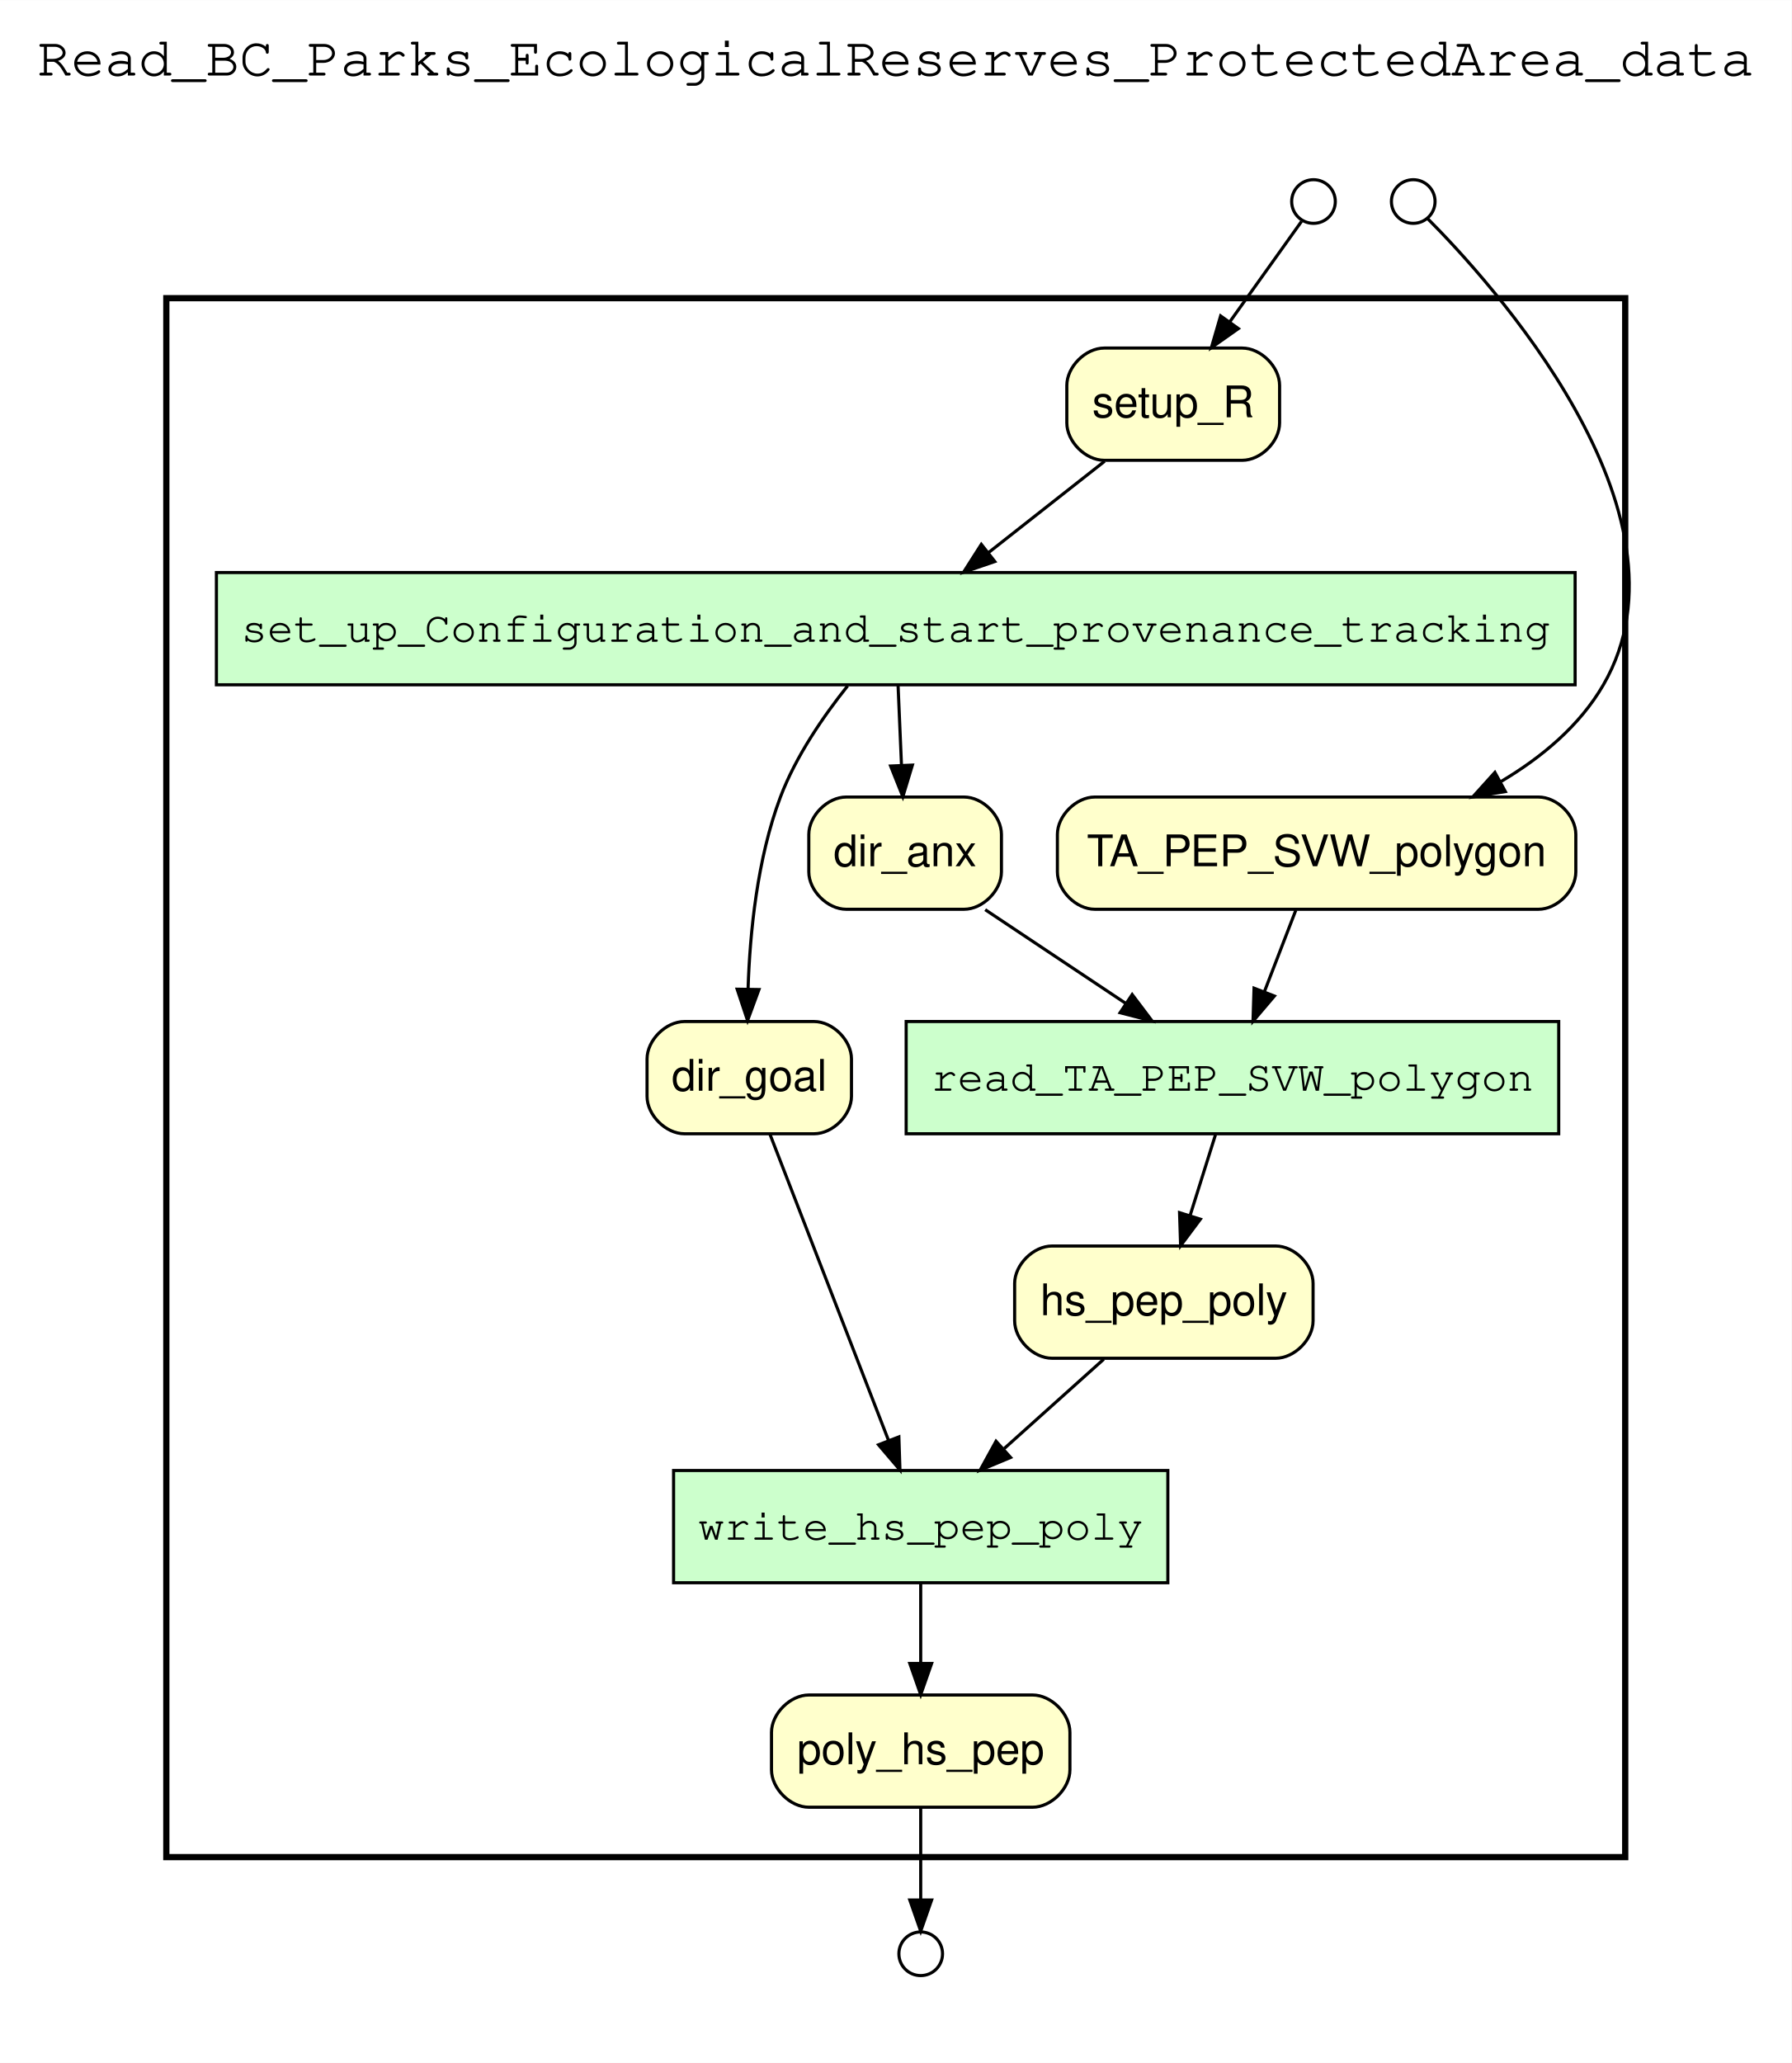
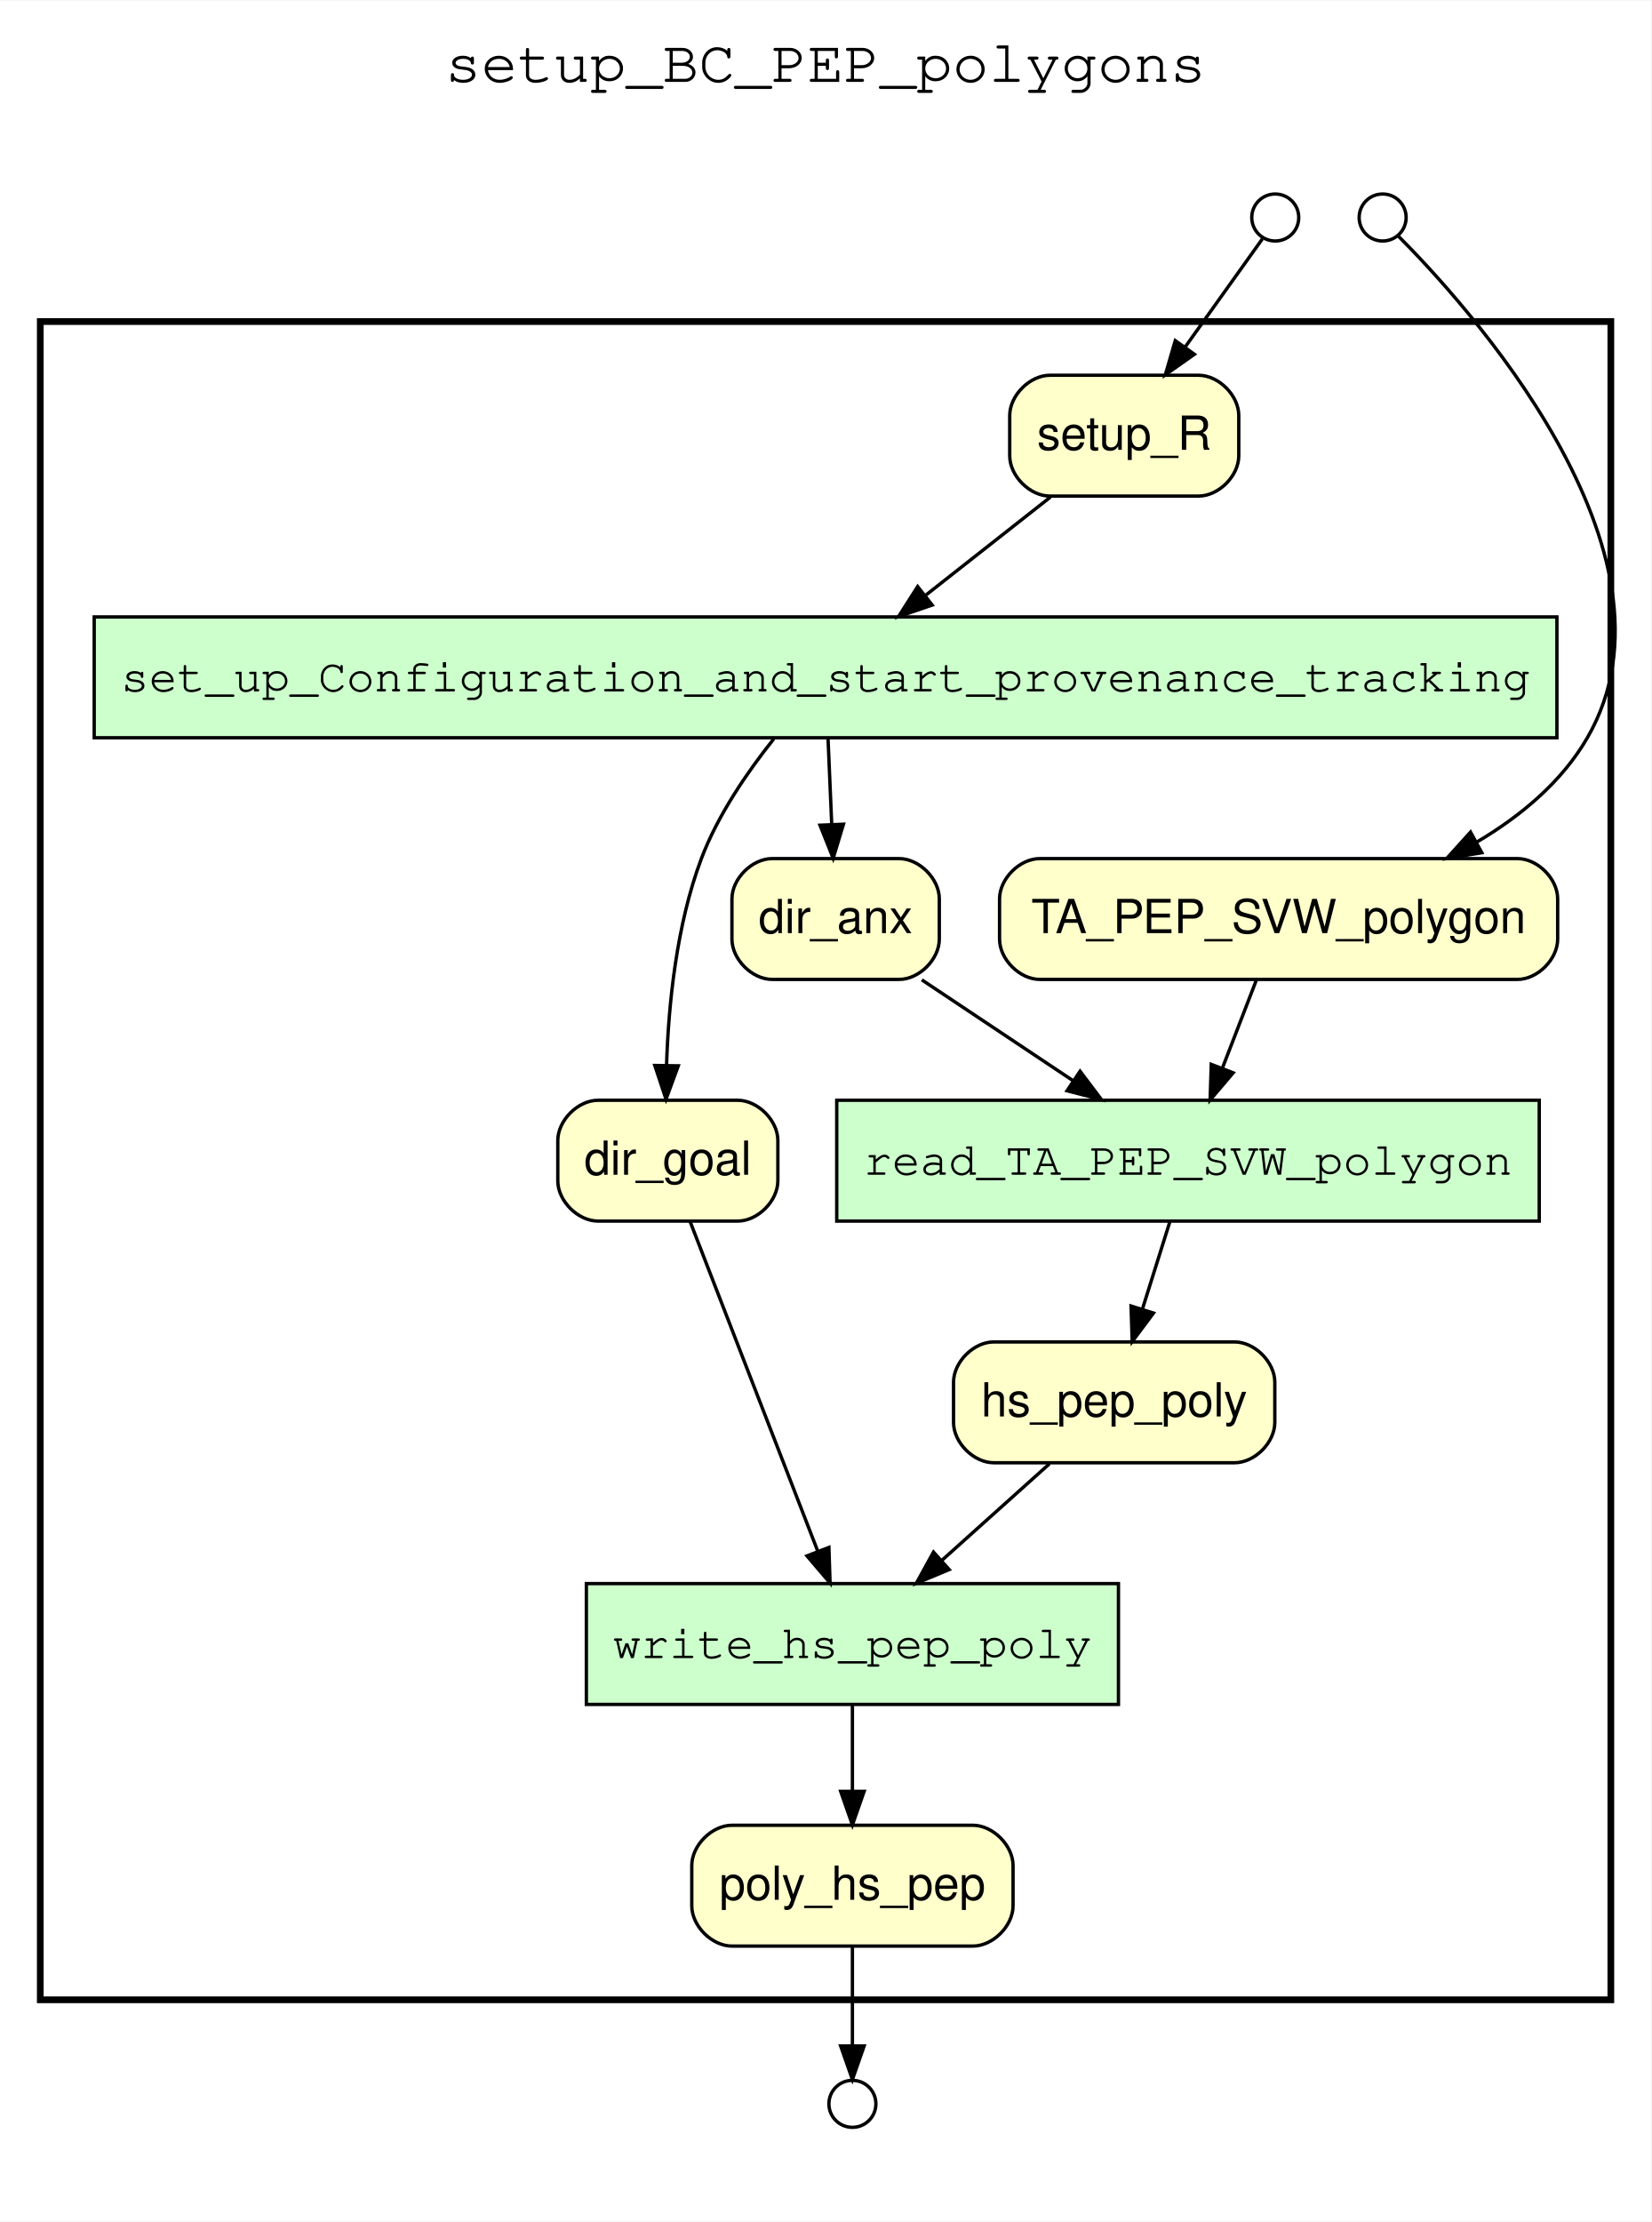
- <svg xmlns="http://www.w3.org/2000/svg" width="575pt" height="662pt" viewBox="0.00 0.00 574.71 661.60">
+ <svg xmlns="http://www.w3.org/2000/svg" width="492pt" height="662pt" viewBox="0.00 0.00 492.00 661.60">
  <g id="graph0" class="graph" transform="scale(1 1) rotate(0) translate(4 657.6)">
-     <polygon fill="white" stroke="none" points="-4,4 -4,-657.6 570.708,-657.6 570.708,4 -4,4" />
-     <text text-anchor="middle" x="283.354" y="-633.4" font-family="Courier,monospace" font-size="18.00">Read_BC_Parks_EcologicalReserves_ProtectedArea_data</text>
+     <polygon fill="white" stroke="none" points="-4,4 -4,-657.6 488,-657.6 488,4 -4,4" />
+     <text text-anchor="middle" x="242" y="-633.4" font-family="Courier,monospace" font-size="18.00">setup_BC_PEP_polygons</text>
    <g id="clust1" class="cluster">
-       <polygon fill="none" stroke="black" stroke-width="2" points="49.354,-62 49.354,-562 517.354,-562 517.354,-62 49.354,-62" />
+       <polygon fill="none" stroke="black" stroke-width="2" points="8,-62 8,-562 476,-562 476,-62 8,-62" />
    </g>
    <g id="clust2" class="cluster">
-       <polygon fill="none" stroke="white" stroke-width="2" points="57.354,-70 57.354,-554 509.354,-554 509.354,-70 57.354,-70" />
+       <polygon fill="none" stroke="white" stroke-width="2" points="16,-70 16,-554 468,-554 468,-70 16,-70" />
    </g>
    <g id="clust3" class="cluster">
-       <polygon fill="none" stroke="white" stroke-width="2" points="394.354,-570 394.354,-616 472.354,-616 472.354,-570 394.354,-570" />
+       <polygon fill="none" stroke="white" stroke-width="2" points="353,-570 353,-616 431,-616 431,-570 353,-570" />
    </g>
    <g id="clust4" class="cluster">
-       <polygon fill="none" stroke="white" stroke-width="2" points="402.354,-578 402.354,-608 464.354,-608 464.354,-578 402.354,-578" />
+       <polygon fill="none" stroke="white" stroke-width="2" points="361,-578 361,-608 423,-608 423,-578 361,-578" />
    </g>
    <g id="clust5" class="cluster">
-       <polygon fill="none" stroke="white" stroke-width="2" points="268.354,-8 268.354,-54 314.354,-54 314.354,-8 268.354,-8" />
+       <polygon fill="none" stroke="white" stroke-width="2" points="227,-8 227,-54 273,-54 273,-8 227,-8" />
    </g>
    <g id="clust6" class="cluster">
-       <polygon fill="none" stroke="white" stroke-width="2" points="276.354,-16 276.354,-46 306.354,-46 306.354,-16 276.354,-16" />
+       <polygon fill="none" stroke="white" stroke-width="2" points="235,-16 235,-46 265,-46 265,-16 235,-16" />
    </g>
    <g id="node1" class="node">
-       <polygon fill="#ccffcc" stroke="black" points="496.022,-330 286.686,-330 286.686,-294 496.022,-294 496.022,-330" />
-       <text text-anchor="middle" x="391.354" y="-307.8" font-family="Courier,monospace" font-size="14.00">read_TA_PEP_SVW_polygon</text>
+       <polygon fill="#ccffcc" stroke="black" points="454.668,-330 245.332,-330 245.332,-294 454.668,-294 454.668,-330" />
+       <text text-anchor="middle" x="350" y="-307.8" font-family="Courier,monospace" font-size="14.00">read_TA_PEP_SVW_polygon</text>
    </g>
    <g id="node8" class="node">
-       <path fill="#ffffcc" stroke="black" d="M405.222,-258C405.222,-258 333.486,-258 333.486,-258 327.486,-258 321.486,-252 321.486,-246 321.486,-246 321.486,-234 321.486,-234 321.486,-228 327.486,-222 333.486,-222 333.486,-222 405.222,-222 405.222,-222 411.222,-222 417.222,-228 417.222,-234 417.222,-234 417.222,-246 417.222,-246 417.222,-252 411.222,-258 405.222,-258" />
-       <text text-anchor="middle" x="369.354" y="-235.8" font-family="Helvetica,sans-Serif" font-size="14.00">hs_pep_poly</text>
+       <path fill="#ffffcc" stroke="black" d="M363.868,-258C363.868,-258 292.132,-258 292.132,-258 286.132,-258 280.132,-252 280.132,-246 280.132,-246 280.132,-234 280.132,-234 280.132,-228 286.132,-222 292.132,-222 292.132,-222 363.868,-222 363.868,-222 369.868,-222 375.868,-228 375.868,-234 375.868,-234 375.868,-246 375.868,-246 375.868,-252 369.868,-258 363.868,-258" />
+       <text text-anchor="middle" x="328" y="-235.8" font-family="Helvetica,sans-Serif" font-size="14.00">hs_pep_poly</text>
    </g>
    <g id="edge8" class="edge">
-       <path fill="none" stroke="black" d="M385.916,-293.697C383.465,-285.898 380.514,-276.509 377.786,-267.829" />
-       <polygon fill="black" stroke="black" points="381.067,-266.595 374.73,-258.104 374.389,-268.694 381.067,-266.595" />
+       <path fill="none" stroke="black" d="M344.562,-293.697C342.111,-285.898 339.16,-276.509 336.432,-267.829" />
+       <polygon fill="black" stroke="black" points="339.713,-266.595 333.376,-258.104 333.035,-268.694 339.713,-266.595" />
    </g>
    <g id="node2" class="node">
-       <polygon fill="#ccffcc" stroke="black" points="501.284,-474 65.424,-474 65.424,-438 501.284,-438 501.284,-474" />
-       <text text-anchor="middle" x="283.354" y="-451.8" font-family="Courier,monospace" font-size="14.00">set_up_Configuration_and_start_provenance_tracking</text>
+       <polygon fill="#ccffcc" stroke="black" points="459.93,-474 24.07,-474 24.07,-438 459.93,-438 459.93,-474" />
+       <text text-anchor="middle" x="242" y="-451.8" font-family="Courier,monospace" font-size="14.00">set_up_Configuration_and_start_provenance_tracking</text>
    </g>
    <g id="node5" class="node">
-       <path fill="#ffffcc" stroke="black" d="M305.252,-402C305.252,-402 267.456,-402 267.456,-402 261.456,-402 255.456,-396 255.456,-390 255.456,-390 255.456,-378 255.456,-378 255.456,-372 261.456,-366 267.456,-366 267.456,-366 305.252,-366 305.252,-366 311.252,-366 317.252,-372 317.252,-378 317.252,-378 317.252,-390 317.252,-390 317.252,-396 311.252,-402 305.252,-402" />
-       <text text-anchor="middle" x="286.354" y="-379.8" font-family="Helvetica,sans-Serif" font-size="14.00">dir_anx</text>
+       <path fill="#ffffcc" stroke="black" d="M263.898,-402C263.898,-402 226.102,-402 226.102,-402 220.102,-402 214.102,-396 214.102,-390 214.102,-390 214.102,-378 214.102,-378 214.102,-372 220.102,-366 226.102,-366 226.102,-366 263.898,-366 263.898,-366 269.898,-366 275.898,-372 275.898,-378 275.898,-378 275.898,-390 275.898,-390 275.898,-396 269.898,-402 263.898,-402" />
+       <text text-anchor="middle" x="245" y="-379.8" font-family="Helvetica,sans-Serif" font-size="14.00">dir_anx</text>
    </g>
    <g id="edge6" class="edge">
-       <path fill="none" stroke="black" d="M284.096,-437.697C284.426,-429.983 284.824,-420.712 285.192,-412.112" />
-       <polygon fill="black" stroke="black" points="288.69,-412.245 285.621,-402.104 281.696,-411.945 288.69,-412.245" />
+       <path fill="none" stroke="black" d="M242.742,-437.697C243.072,-429.983 243.469,-420.712 243.838,-412.112" />
+       <polygon fill="black" stroke="black" points="247.335,-412.245 244.267,-402.104 240.342,-411.945 247.335,-412.245" />
    </g>
    <g id="node6" class="node">
-       <path fill="#ffffcc" stroke="black" d="M257.141,-330C257.141,-330 215.567,-330 215.567,-330 209.567,-330 203.567,-324 203.567,-318 203.567,-318 203.567,-306 203.567,-306 203.567,-300 209.567,-294 215.567,-294 215.567,-294 257.141,-294 257.141,-294 263.141,-294 269.141,-300 269.141,-306 269.141,-306 269.141,-318 269.141,-318 269.141,-324 263.141,-330 257.141,-330" />
-       <text text-anchor="middle" x="236.354" y="-307.8" font-family="Helvetica,sans-Serif" font-size="14.00">dir_goal</text>
+       <path fill="#ffffcc" stroke="black" d="M215.787,-330C215.787,-330 174.213,-330 174.213,-330 168.213,-330 162.213,-324 162.213,-318 162.213,-318 162.213,-306 162.213,-306 162.213,-300 168.213,-294 174.213,-294 174.213,-294 215.787,-294 215.787,-294 221.787,-294 227.787,-300 227.787,-306 227.787,-306 227.787,-318 227.787,-318 227.787,-324 221.787,-330 215.787,-330" />
+       <text text-anchor="middle" x="195" y="-307.8" font-family="Helvetica,sans-Serif" font-size="14.00">dir_goal</text>
    </g>
    <g id="edge7" class="edge">
-       <path fill="none" stroke="black" d="M267.904,-437.643C260.099,-427.861 251.265,-415.02 246.354,-402 238.912,-382.27 236.549,-358.466 235.972,-340.442" />
-       <polygon fill="black" stroke="black" points="239.469,-340.258 235.813,-330.314 232.47,-340.368 239.469,-340.258" />
+       <path fill="none" stroke="black" d="M226.55,-437.643C218.745,-427.861 209.911,-415.02 205,-402 197.558,-382.27 195.195,-358.466 194.617,-340.442" />
+       <polygon fill="black" stroke="black" points="198.115,-340.258 194.459,-330.314 191.116,-340.368 198.115,-340.258" />
    </g>
    <g id="node3" class="node">
-       <polygon fill="#ccffcc" stroke="black" points="370.63,-186 212.078,-186 212.078,-150 370.63,-150 370.63,-186" />
-       <text text-anchor="middle" x="291.354" y="-163.8" font-family="Courier,monospace" font-size="14.00">write_hs_pep_poly</text>
+       <polygon fill="#ccffcc" stroke="black" points="329.276,-186 170.724,-186 170.724,-150 329.276,-150 329.276,-186" />
+       <text text-anchor="middle" x="250" y="-163.8" font-family="Courier,monospace" font-size="14.00">write_hs_pep_poly</text>
    </g>
    <g id="node9" class="node">
-       <path fill="#ffffcc" stroke="black" d="M327.222,-114C327.222,-114 255.486,-114 255.486,-114 249.486,-114 243.486,-108 243.486,-102 243.486,-102 243.486,-90 243.486,-90 243.486,-84 249.486,-78 255.486,-78 255.486,-78 327.222,-78 327.222,-78 333.222,-78 339.222,-84 339.222,-90 339.222,-90 339.222,-102 339.222,-102 339.222,-108 333.222,-114 327.222,-114" />
-       <text text-anchor="middle" x="291.354" y="-91.8" font-family="Helvetica,sans-Serif" font-size="14.00">poly_hs_pep</text>
+       <path fill="#ffffcc" stroke="black" d="M285.868,-114C285.868,-114 214.132,-114 214.132,-114 208.132,-114 202.132,-108 202.132,-102 202.132,-102 202.132,-90 202.132,-90 202.132,-84 208.132,-78 214.132,-78 214.132,-78 285.868,-78 285.868,-78 291.868,-78 297.868,-84 297.868,-90 297.868,-90 297.868,-102 297.868,-102 297.868,-108 291.868,-114 285.868,-114" />
+       <text text-anchor="middle" x="250" y="-91.8" font-family="Helvetica,sans-Serif" font-size="14.00">poly_hs_pep</text>
    </g>
    <g id="edge9" class="edge">
-       <path fill="none" stroke="black" d="M291.354,-149.697C291.354,-141.983 291.354,-132.712 291.354,-124.112" />
-       <polygon fill="black" stroke="black" points="294.854,-124.104 291.354,-114.104 287.854,-124.104 294.854,-124.104" />
+       <path fill="none" stroke="black" d="M250,-149.697C250,-141.983 250,-132.712 250,-124.112" />
+       <polygon fill="black" stroke="black" points="253.5,-124.104 250,-114.104 246.5,-124.104 253.5,-124.104" />
    </g>
    <g id="node4" class="node">
-       <path fill="#ffffcc" stroke="black" d="M394.482,-546C394.482,-546 350.226,-546 350.226,-546 344.226,-546 338.226,-540 338.226,-534 338.226,-534 338.226,-522 338.226,-522 338.226,-516 344.226,-510 350.226,-510 350.226,-510 394.482,-510 394.482,-510 400.482,-510 406.482,-516 406.482,-522 406.482,-522 406.482,-534 406.482,-534 406.482,-540 400.482,-546 394.482,-546" />
-       <text text-anchor="middle" x="372.354" y="-523.8" font-family="Helvetica,sans-Serif" font-size="14.00">setup_R</text>
+       <path fill="#ffffcc" stroke="black" d="M353.128,-546C353.128,-546 308.872,-546 308.872,-546 302.872,-546 296.872,-540 296.872,-534 296.872,-534 296.872,-522 296.872,-522 296.872,-516 302.872,-510 308.872,-510 308.872,-510 353.128,-510 353.128,-510 359.128,-510 365.128,-516 365.128,-522 365.128,-522 365.128,-534 365.128,-534 365.128,-540 359.128,-546 353.128,-546" />
+       <text text-anchor="middle" x="331" y="-523.8" font-family="Helvetica,sans-Serif" font-size="14.00">setup_R</text>
    </g>
    <g id="edge5" class="edge">
-       <path fill="none" stroke="black" d="M350.354,-509.697C339.145,-500.881 325.352,-490.032 313.2,-480.474" />
-       <polygon fill="black" stroke="black" points="315.125,-477.535 305.101,-474.104 310.797,-483.038 315.125,-477.535" />
+       <path fill="none" stroke="black" d="M309,-509.697C297.791,-500.881 283.998,-490.032 271.846,-480.474" />
+       <polygon fill="black" stroke="black" points="273.771,-477.535 263.747,-474.104 269.443,-483.038 273.771,-477.535" />
    </g>
    <g id="edge4" class="edge">
-       <path fill="none" stroke="black" d="M312.04,-365.876C325.642,-356.808 342.526,-345.552 357.215,-335.759" />
-       <polygon fill="black" stroke="black" points="359.19,-338.649 365.569,-330.19 355.307,-332.825 359.19,-338.649" />
+       <path fill="none" stroke="black" d="M270.686,-365.876C284.288,-356.808 301.172,-345.552 315.861,-335.759" />
+       <polygon fill="black" stroke="black" points="317.836,-338.649 324.215,-330.19 313.953,-332.825 317.836,-338.649" />
    </g>
    <g id="edge3" class="edge">
-       <path fill="none" stroke="black" d="M242.988,-293.871C252.445,-269.457 269.886,-224.426 281.038,-195.635" />
-       <polygon fill="black" stroke="black" points="284.348,-196.778 284.696,-186.189 277.821,-194.25 284.348,-196.778" />
+       <path fill="none" stroke="black" d="M201.634,-293.871C211.091,-269.457 228.532,-224.426 239.684,-195.635" />
+       <polygon fill="black" stroke="black" points="242.994,-196.778 243.342,-186.189 236.467,-194.25 242.994,-196.778" />
    </g>
    <g id="node7" class="node">
-       <path fill="#ffffcc" stroke="black" d="M489.508,-402C489.508,-402 347.2,-402 347.2,-402 341.2,-402 335.2,-396 335.2,-390 335.2,-390 335.2,-378 335.2,-378 335.2,-372 341.2,-366 347.2,-366 347.2,-366 489.508,-366 489.508,-366 495.508,-366 501.508,-372 501.508,-378 501.508,-378 501.508,-390 501.508,-390 501.508,-396 495.508,-402 489.508,-402" />
-       <text text-anchor="middle" x="418.354" y="-379.8" font-family="Helvetica,sans-Serif" font-size="14.00">TA_PEP_SVW_polygon</text>
+       <path fill="#ffffcc" stroke="black" d="M448.154,-402C448.154,-402 305.846,-402 305.846,-402 299.846,-402 293.846,-396 293.846,-390 293.846,-390 293.846,-378 293.846,-378 293.846,-372 299.846,-366 305.846,-366 305.846,-366 448.154,-366 448.154,-366 454.154,-366 460.154,-372 460.154,-378 460.154,-378 460.154,-390 460.154,-390 460.154,-396 454.154,-402 448.154,-402" />
+       <text text-anchor="middle" x="377" y="-379.8" font-family="Helvetica,sans-Serif" font-size="14.00">TA_PEP_SVW_polygon</text>
    </g>
    <g id="edge2" class="edge">
-       <path fill="none" stroke="black" d="M411.68,-365.697C408.639,-357.813 404.971,-348.304 401.593,-339.546" />
-       <polygon fill="black" stroke="black" points="404.816,-338.175 397.951,-330.104 398.285,-340.694 404.816,-338.175" />
+       <path fill="none" stroke="black" d="M370.326,-365.697C367.285,-357.813 363.617,-348.304 360.239,-339.546" />
+       <polygon fill="black" stroke="black" points="363.462,-338.175 356.597,-330.104 356.931,-340.694 363.462,-338.175" />
    </g>
    <g id="edge1" class="edge">
-       <path fill="none" stroke="black" d="M350.073,-221.697C340.439,-213.05 328.625,-202.449 318.127,-193.027" />
-       <polygon fill="black" stroke="black" points="320.193,-190.179 310.413,-186.104 315.518,-195.388 320.193,-190.179" />
+       <path fill="none" stroke="black" d="M308.719,-221.697C299.085,-213.05 287.271,-202.449 276.773,-193.027" />
+       <polygon fill="black" stroke="black" points="278.839,-190.179 269.059,-186.104 274.164,-195.388 278.839,-190.179" />
    </g>
    <g id="node12" class="node">
-       <ellipse fill="none" stroke="black" cx="291.354" cy="-31" rx="7" ry="7" />
+       <ellipse fill="none" stroke="black" cx="250" cy="-31" rx="7" ry="7" />
    </g>
    <g id="edge12" class="edge">
-       <path fill="none" stroke="black" d="M291.354,-77.785C291.354,-68.666 291.354,-57.52 291.354,-48.508" />
-       <polygon fill="black" stroke="black" points="294.854,-48.242 291.354,-38.242 287.854,-48.242 294.854,-48.242" />
+       <path fill="none" stroke="black" d="M250,-77.785C250,-68.666 250,-57.52 250,-48.508" />
+       <polygon fill="black" stroke="black" points="253.5,-48.242 250,-38.242 246.5,-48.242 253.5,-48.242" />
    </g>
    <g id="node10" class="node">
-       <ellipse fill="none" stroke="black" cx="417.354" cy="-593" rx="7" ry="7" />
+       <ellipse fill="none" stroke="black" cx="376" cy="-593" rx="7" ry="7" />
    </g>
    <g id="edge10" class="edge">
-       <path fill="none" stroke="black" d="M413.517,-586.629C408.421,-579.493 399.069,-566.4 390.565,-554.496" />
-       <polygon fill="black" stroke="black" points="393.257,-552.243 384.597,-546.14 387.561,-556.311 393.257,-552.243" />
+       <path fill="none" stroke="black" d="M372.163,-586.629C367.067,-579.493 357.715,-566.4 349.211,-554.496" />
+       <polygon fill="black" stroke="black" points="351.903,-552.243 343.243,-546.14 346.207,-556.311 351.903,-552.243" />
    </g>
    <g id="node11" class="node">
-       <ellipse fill="none" stroke="black" cx="449.354" cy="-593" rx="7" ry="7" />
+       <ellipse fill="none" stroke="black" cx="408" cy="-593" rx="7" ry="7" />
    </g>
    <g id="edge11" class="edge">
-       <path fill="none" stroke="black" d="M453.987,-587.497C472.967,-568.492 542.301,-493.273 510.354,-438 502.785,-424.904 490.614,-414.757 477.571,-407.016" />
-       <polygon fill="black" stroke="black" points="478.901,-403.754 468.447,-402.033 475.546,-409.898 478.901,-403.754" />
+       <path fill="none" stroke="black" d="M412.633,-587.497C431.613,-568.492 500.947,-493.273 469,-438 461.43,-424.904 449.26,-414.757 436.217,-407.016" />
+       <polygon fill="black" stroke="black" points="437.547,-403.754 427.093,-402.033 434.192,-409.898 437.547,-403.754" />
    </g>
  </g>
</svg>
